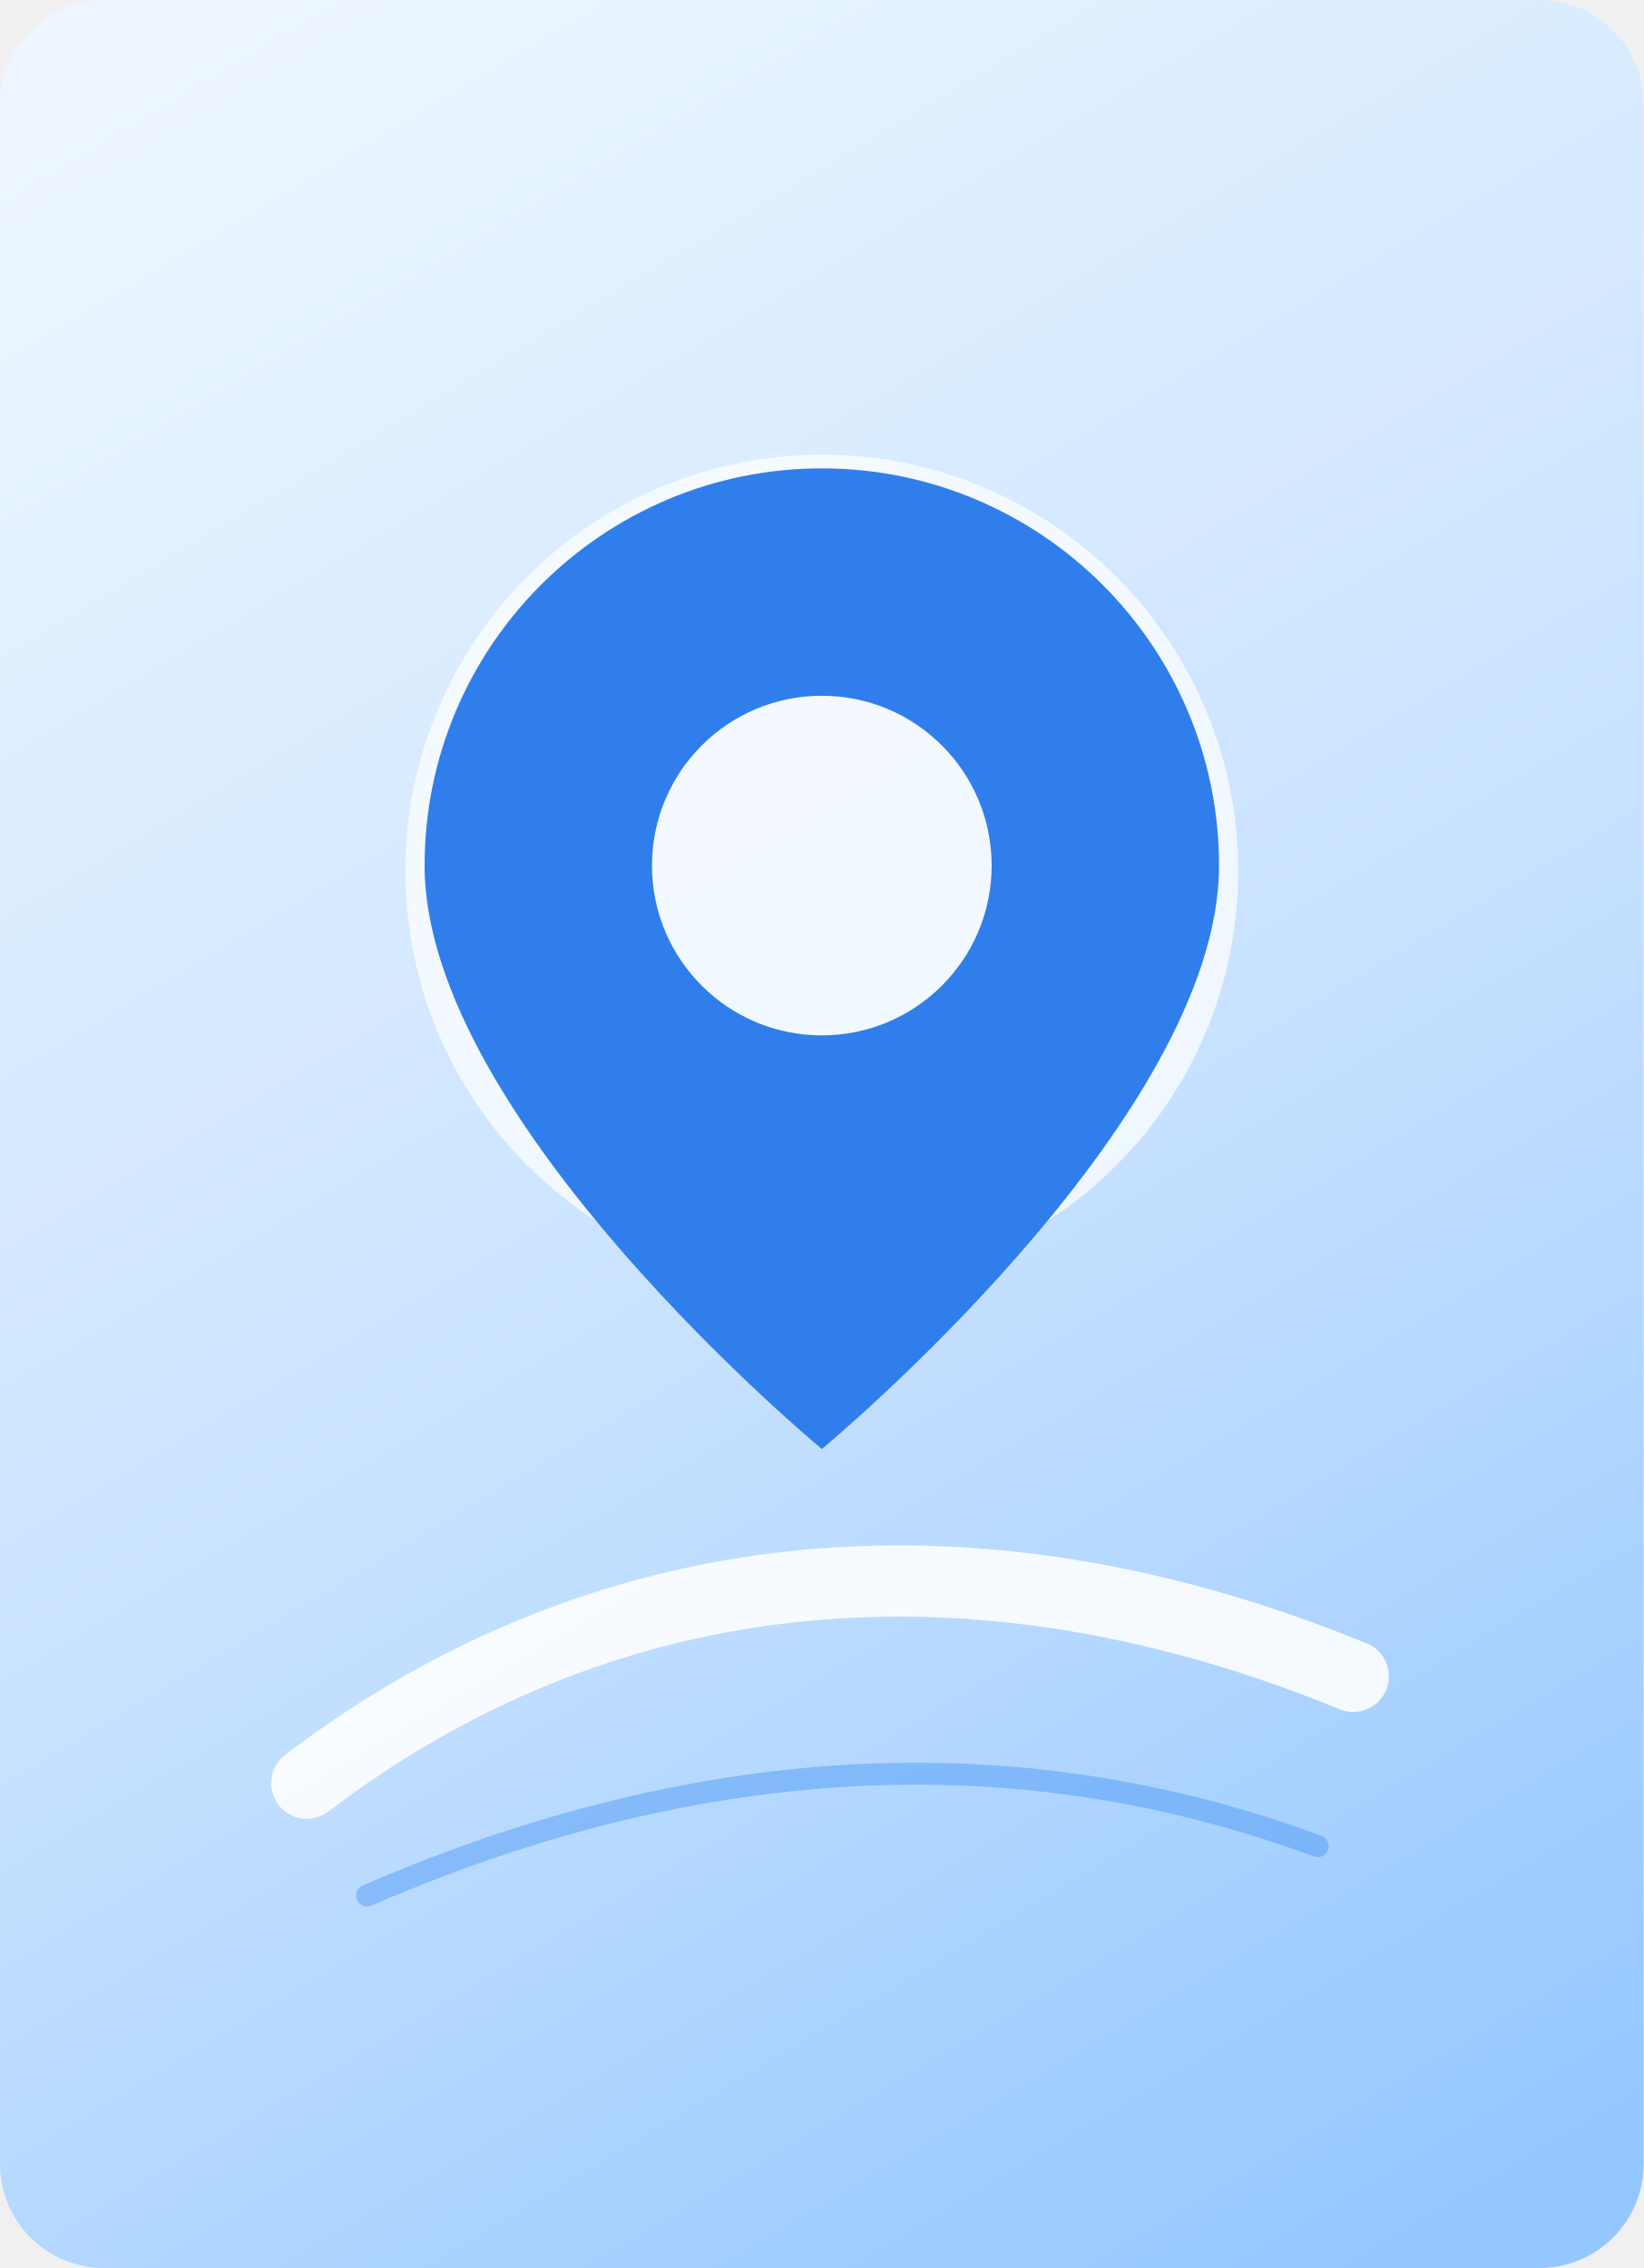
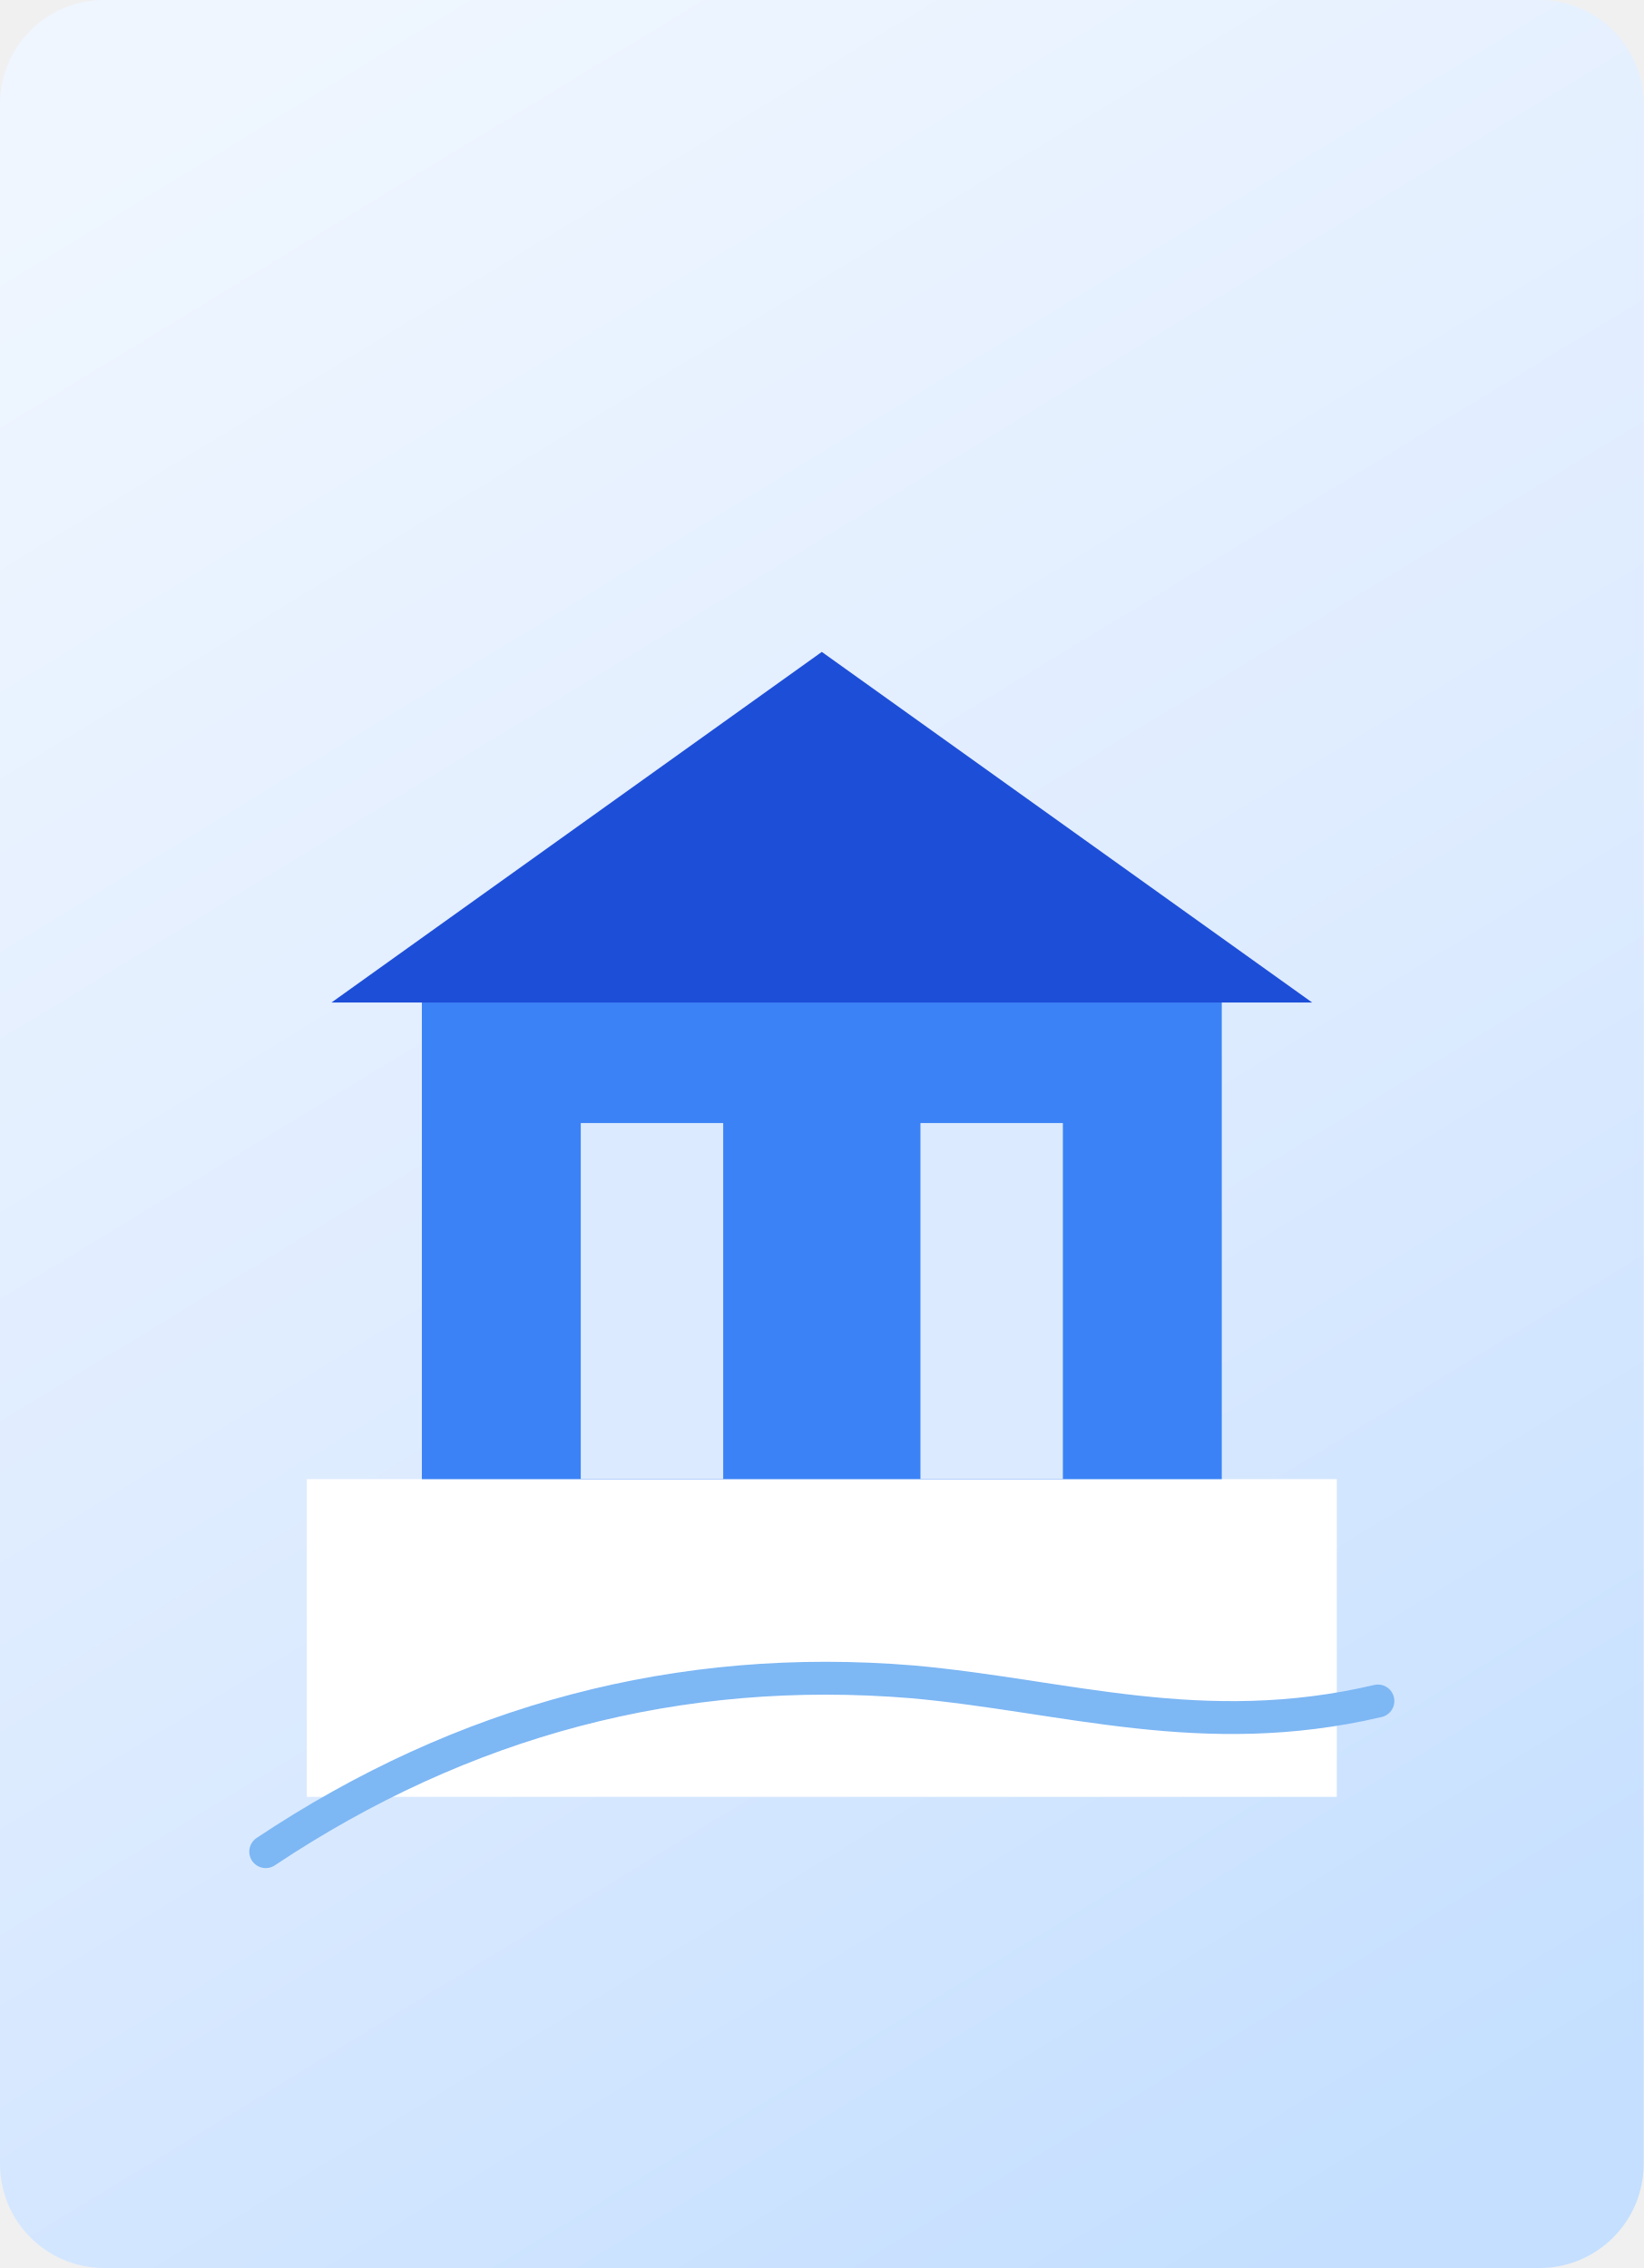
<svg xmlns="http://www.w3.org/2000/svg" viewBox="0 0 600 828" fill="none">
  <defs>
-     <linearGradient id="bg" x1="65" y1="22" x2="535" y2="810" gradientUnits="userSpaceOnUse">
-       <stop stop-color="#EDF6FF" />
-       <stop offset="0.54" stop-color="#C8E2FF" />
-       <stop offset="1" stop-color="#94C7FF" />
+     <linearGradient id="bg" x1="70" y1="36" x2="530" y2="792" gradientUnits="userSpaceOnUse">
+       <stop stop-color="#EFF6FF" />
+       <stop offset="0.55" stop-color="#DDEBFF" />
+       <stop offset="1" stop-color="#C4DFFF" />
    </linearGradient>
  </defs>
  <rect width="600" height="828" rx="38" fill="url(#bg)" />
-   <circle cx="300" cy="318" r="152" fill="#FFFFFF" fill-opacity="0.72" />
-   <path d="M300 171c-80 0-145 65-145 145 0 93 145 213 145 213s145-120 145-213c0-80-65-145-145-145Zm0 83a62 62 0 1 1 0 124 62 62 0 0 1 0-124Z" fill="#2F7EEB" />
-   <path d="M112 651c105-80 238-98 382-39" stroke="#FFFFFF" stroke-width="26" stroke-linecap="round" opacity="0.88" />
-   <path d="M134 692c134-58 250-54 347-18" stroke="#3D8EF1" stroke-width="8" stroke-linecap="round" opacity="0.42" />
+   <path d="M112 540h376v116H112V540Z" fill="#fff" />
+   <path d="M154 540V366l146-98 146 98v174H154Z" fill="#3B82F6" />
+   <path d="M212 540V410h52v130h-52Zm124 0V410h52v130h-52Z" fill="#DBEAFE" />
+   <path d="M121 366h358L300 238 121 366Z" fill="#1D4ED8" />
+   <path d="M97 676c72-48 151-69 236-62 56 5 106 22 170 7" stroke="#7DB7F4" stroke-width="12" stroke-linecap="round" />
</svg>
